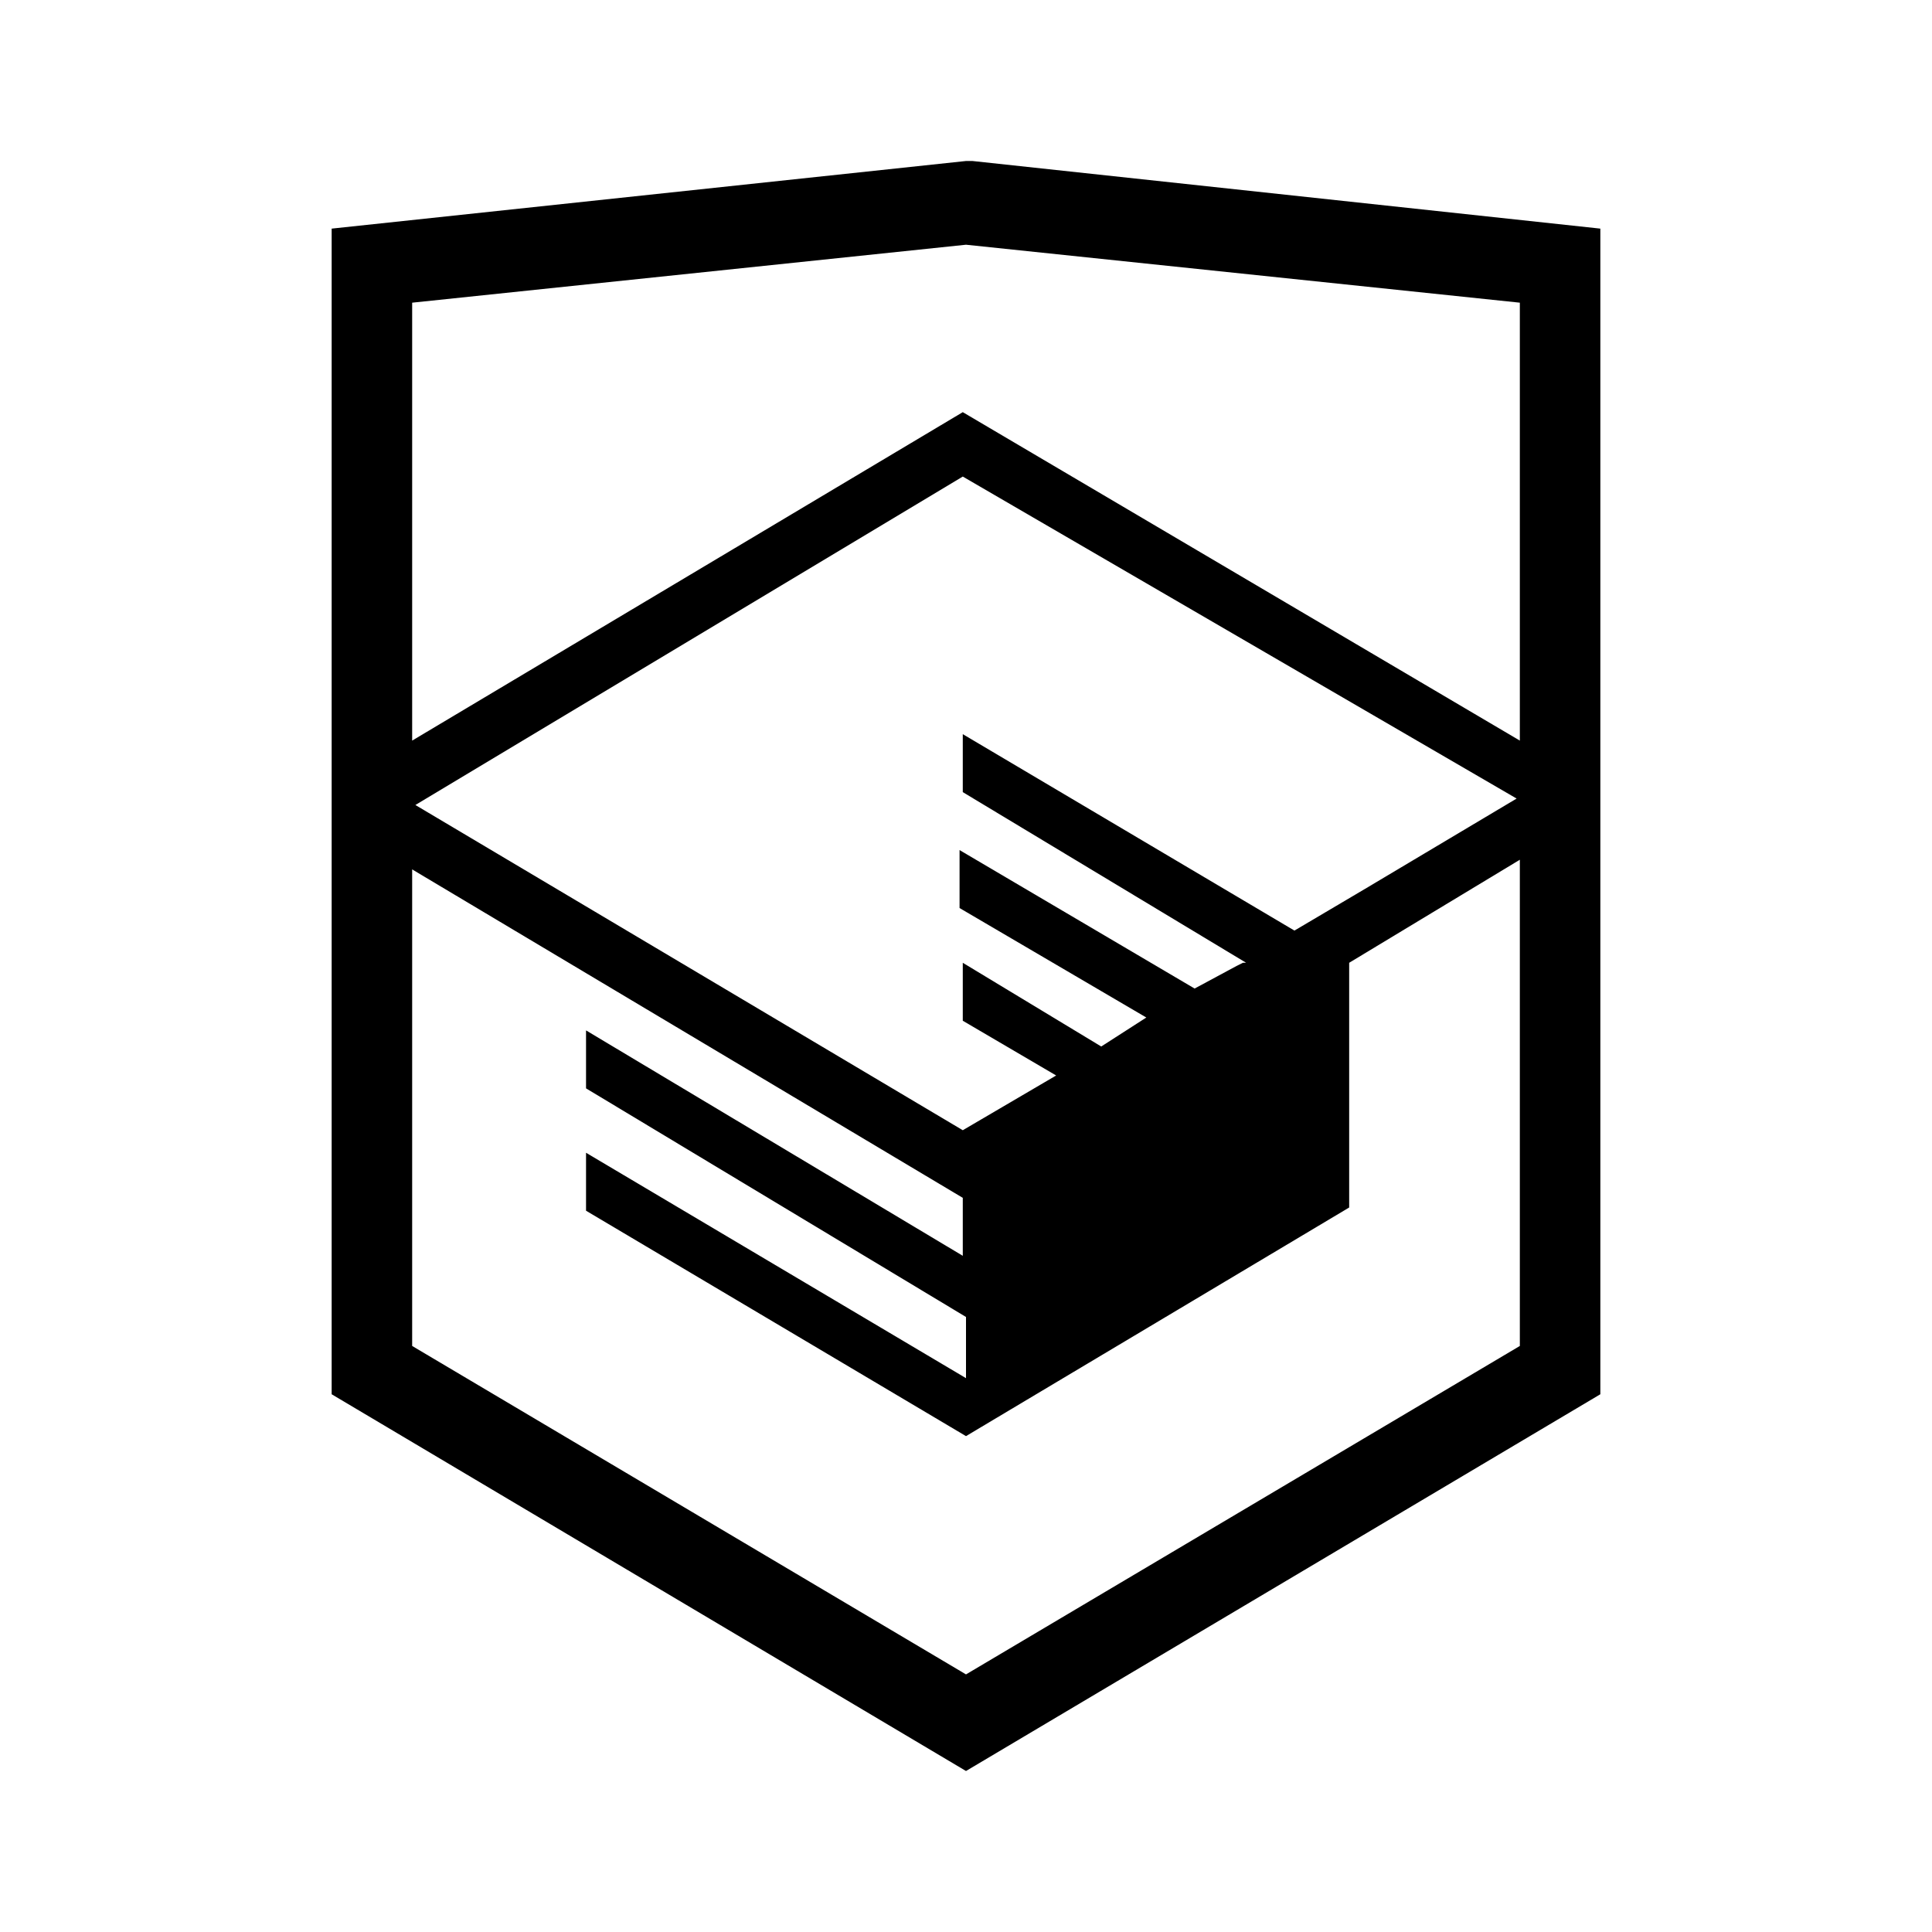
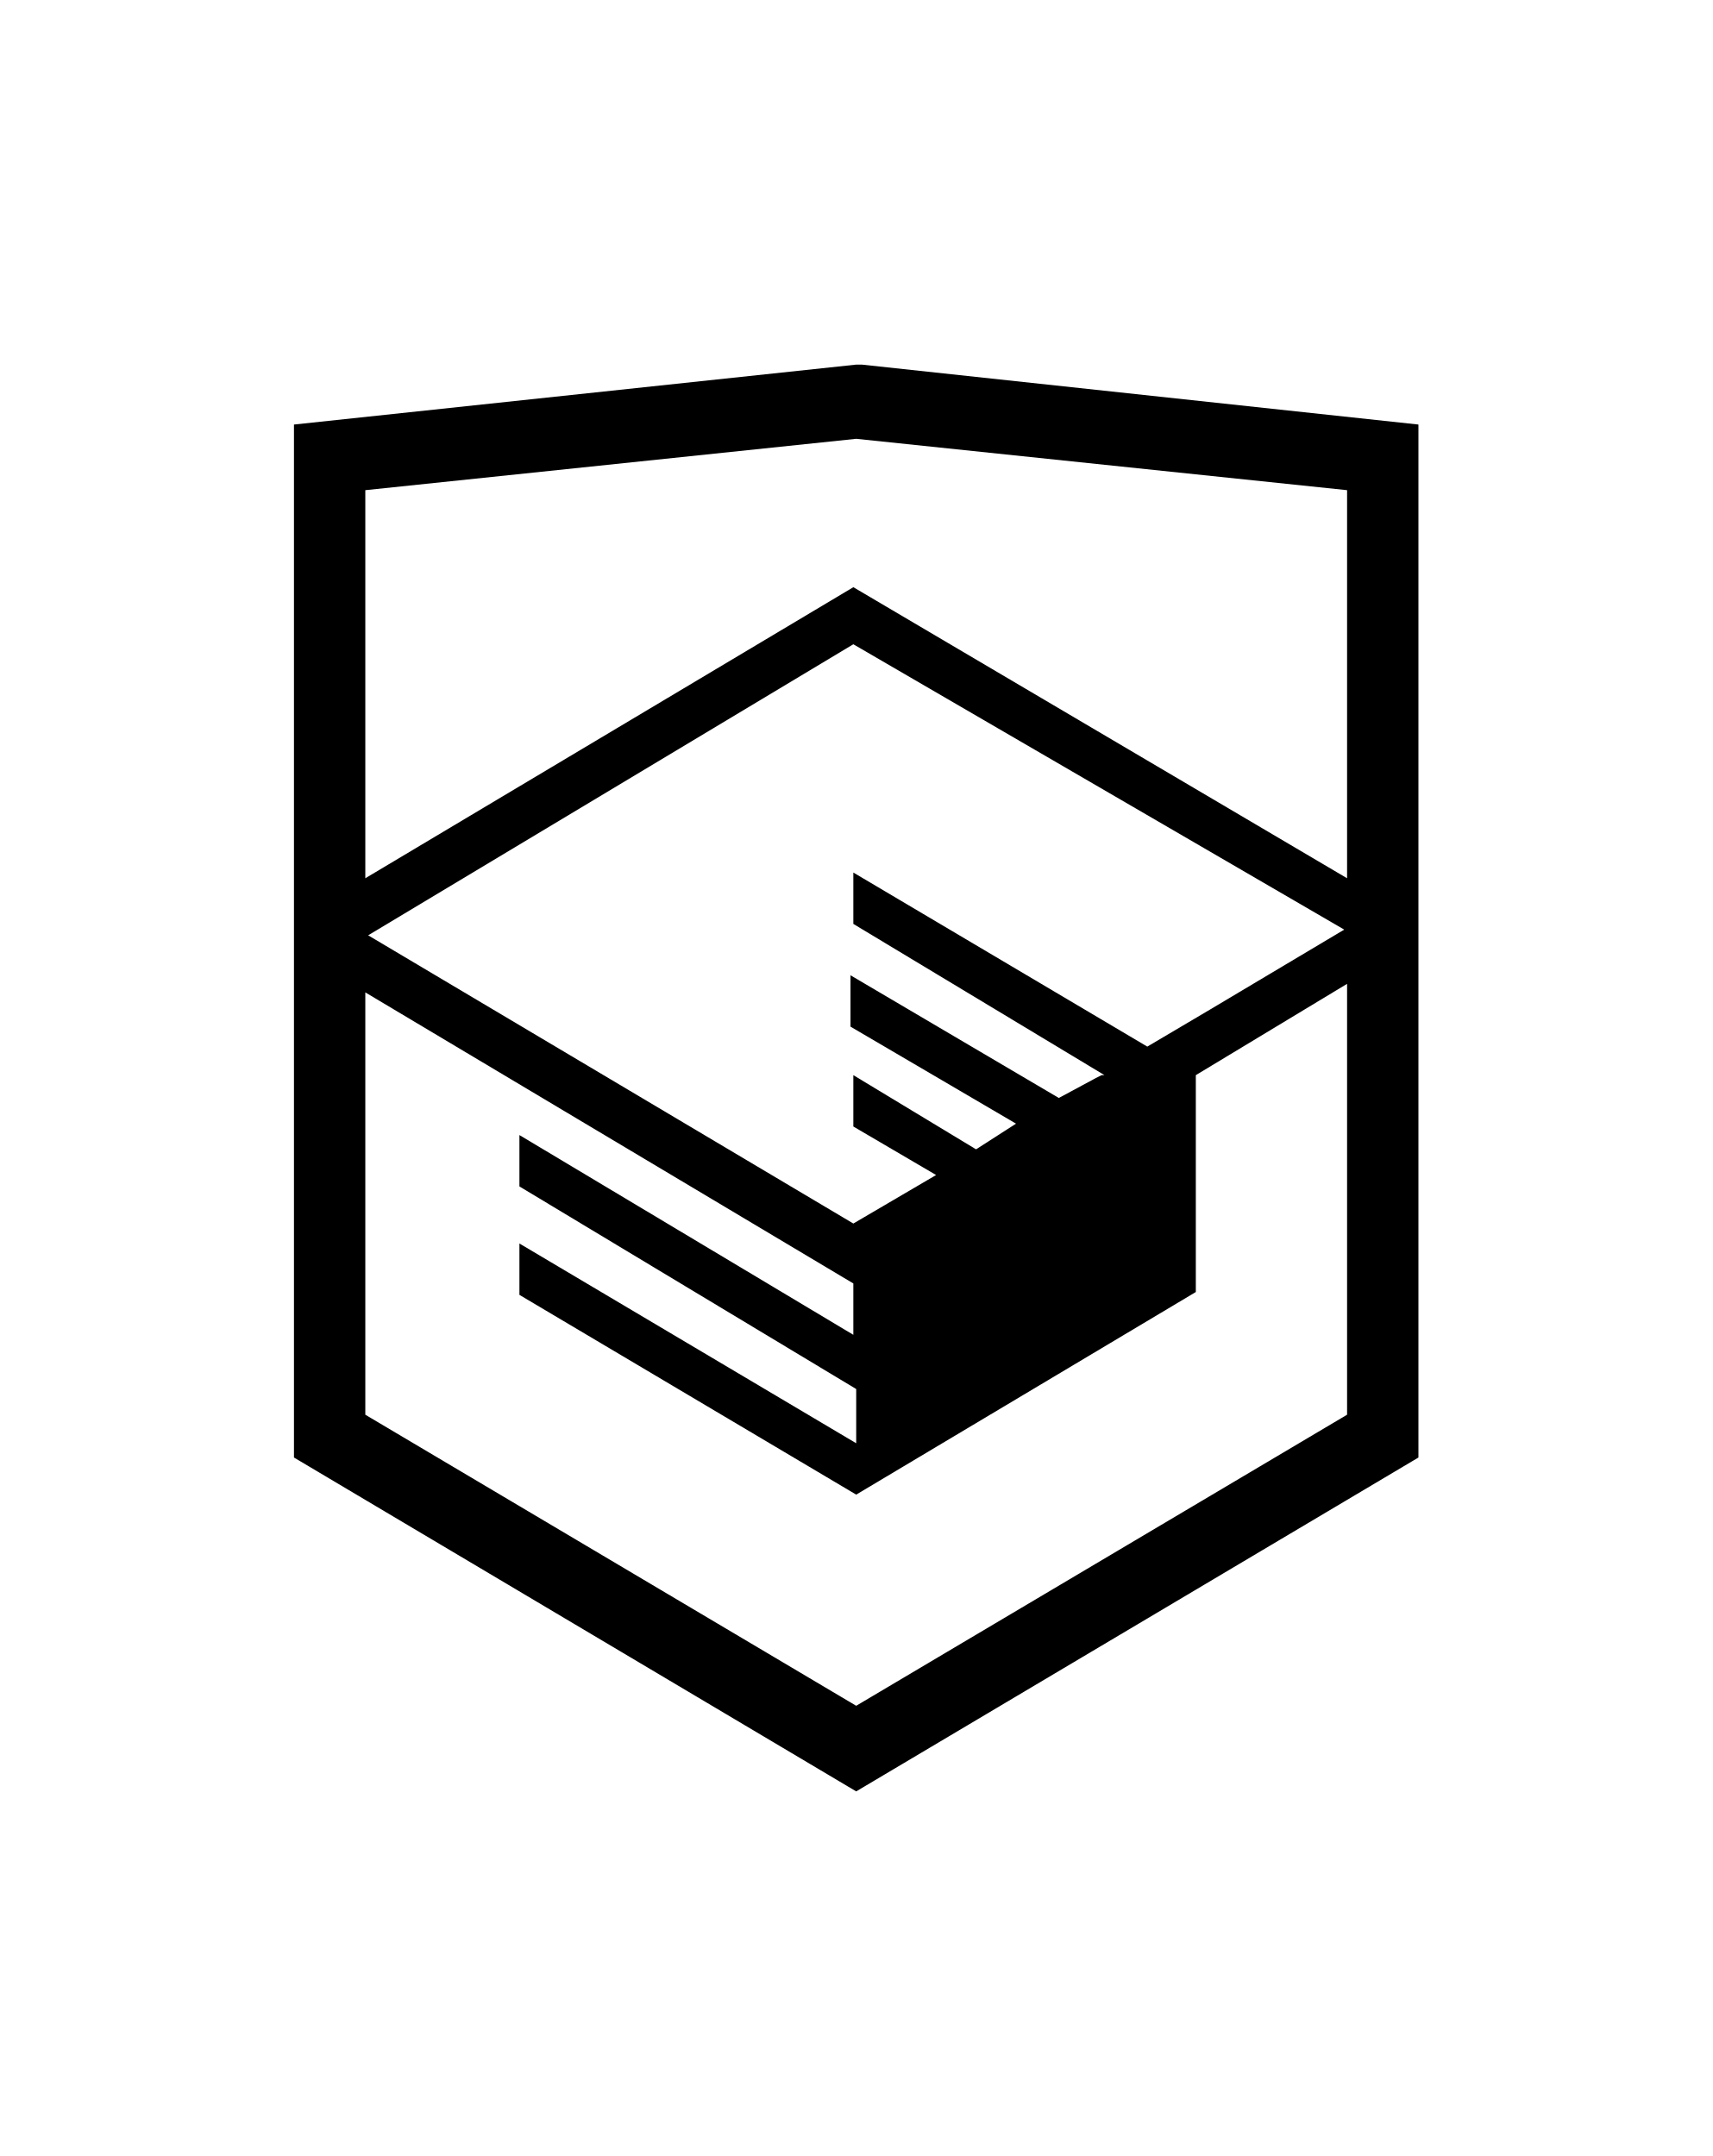
- <svg xmlns="http://www.w3.org/2000/svg" viewBox="0 0 60 60">
+ <svg xmlns="http://www.w3.org/2000/svg" width="27" height="34" viewBox="0 0 60 60">
  <path d="M30.2 5h-.2l-19.7 2.1v36.2l19.7 11.7 19.7-11.7v-36.2l-19.5-2.1zm17 36.8l-17.2 10.2-17.2-10.2v-14.8l17.1 10.2v1.8l-11.7-7v1.8l11.8 7.1v1.9l-11.8-7v1.8l11.8 7 11.9-7.1v-7.6l5.3-3.2v15.1zm-.1-17l-4.7 2.8-2.2 1.3-10.3-6.1v1.8l8.8 5.3h-.1l-.2.1-1.3.7-7.3-4.3v1.8l5.8 3.4-1.4.9-4.3-2.6v1.8l2.9 1.7-2.9 1.7-17-10.1 17-10.2 17.2 10zm.1-1.8l-17.3-10.2-17.1 10.2v-13.6l17.2-1.8 17.2 1.8v13.6z" />
</svg>
